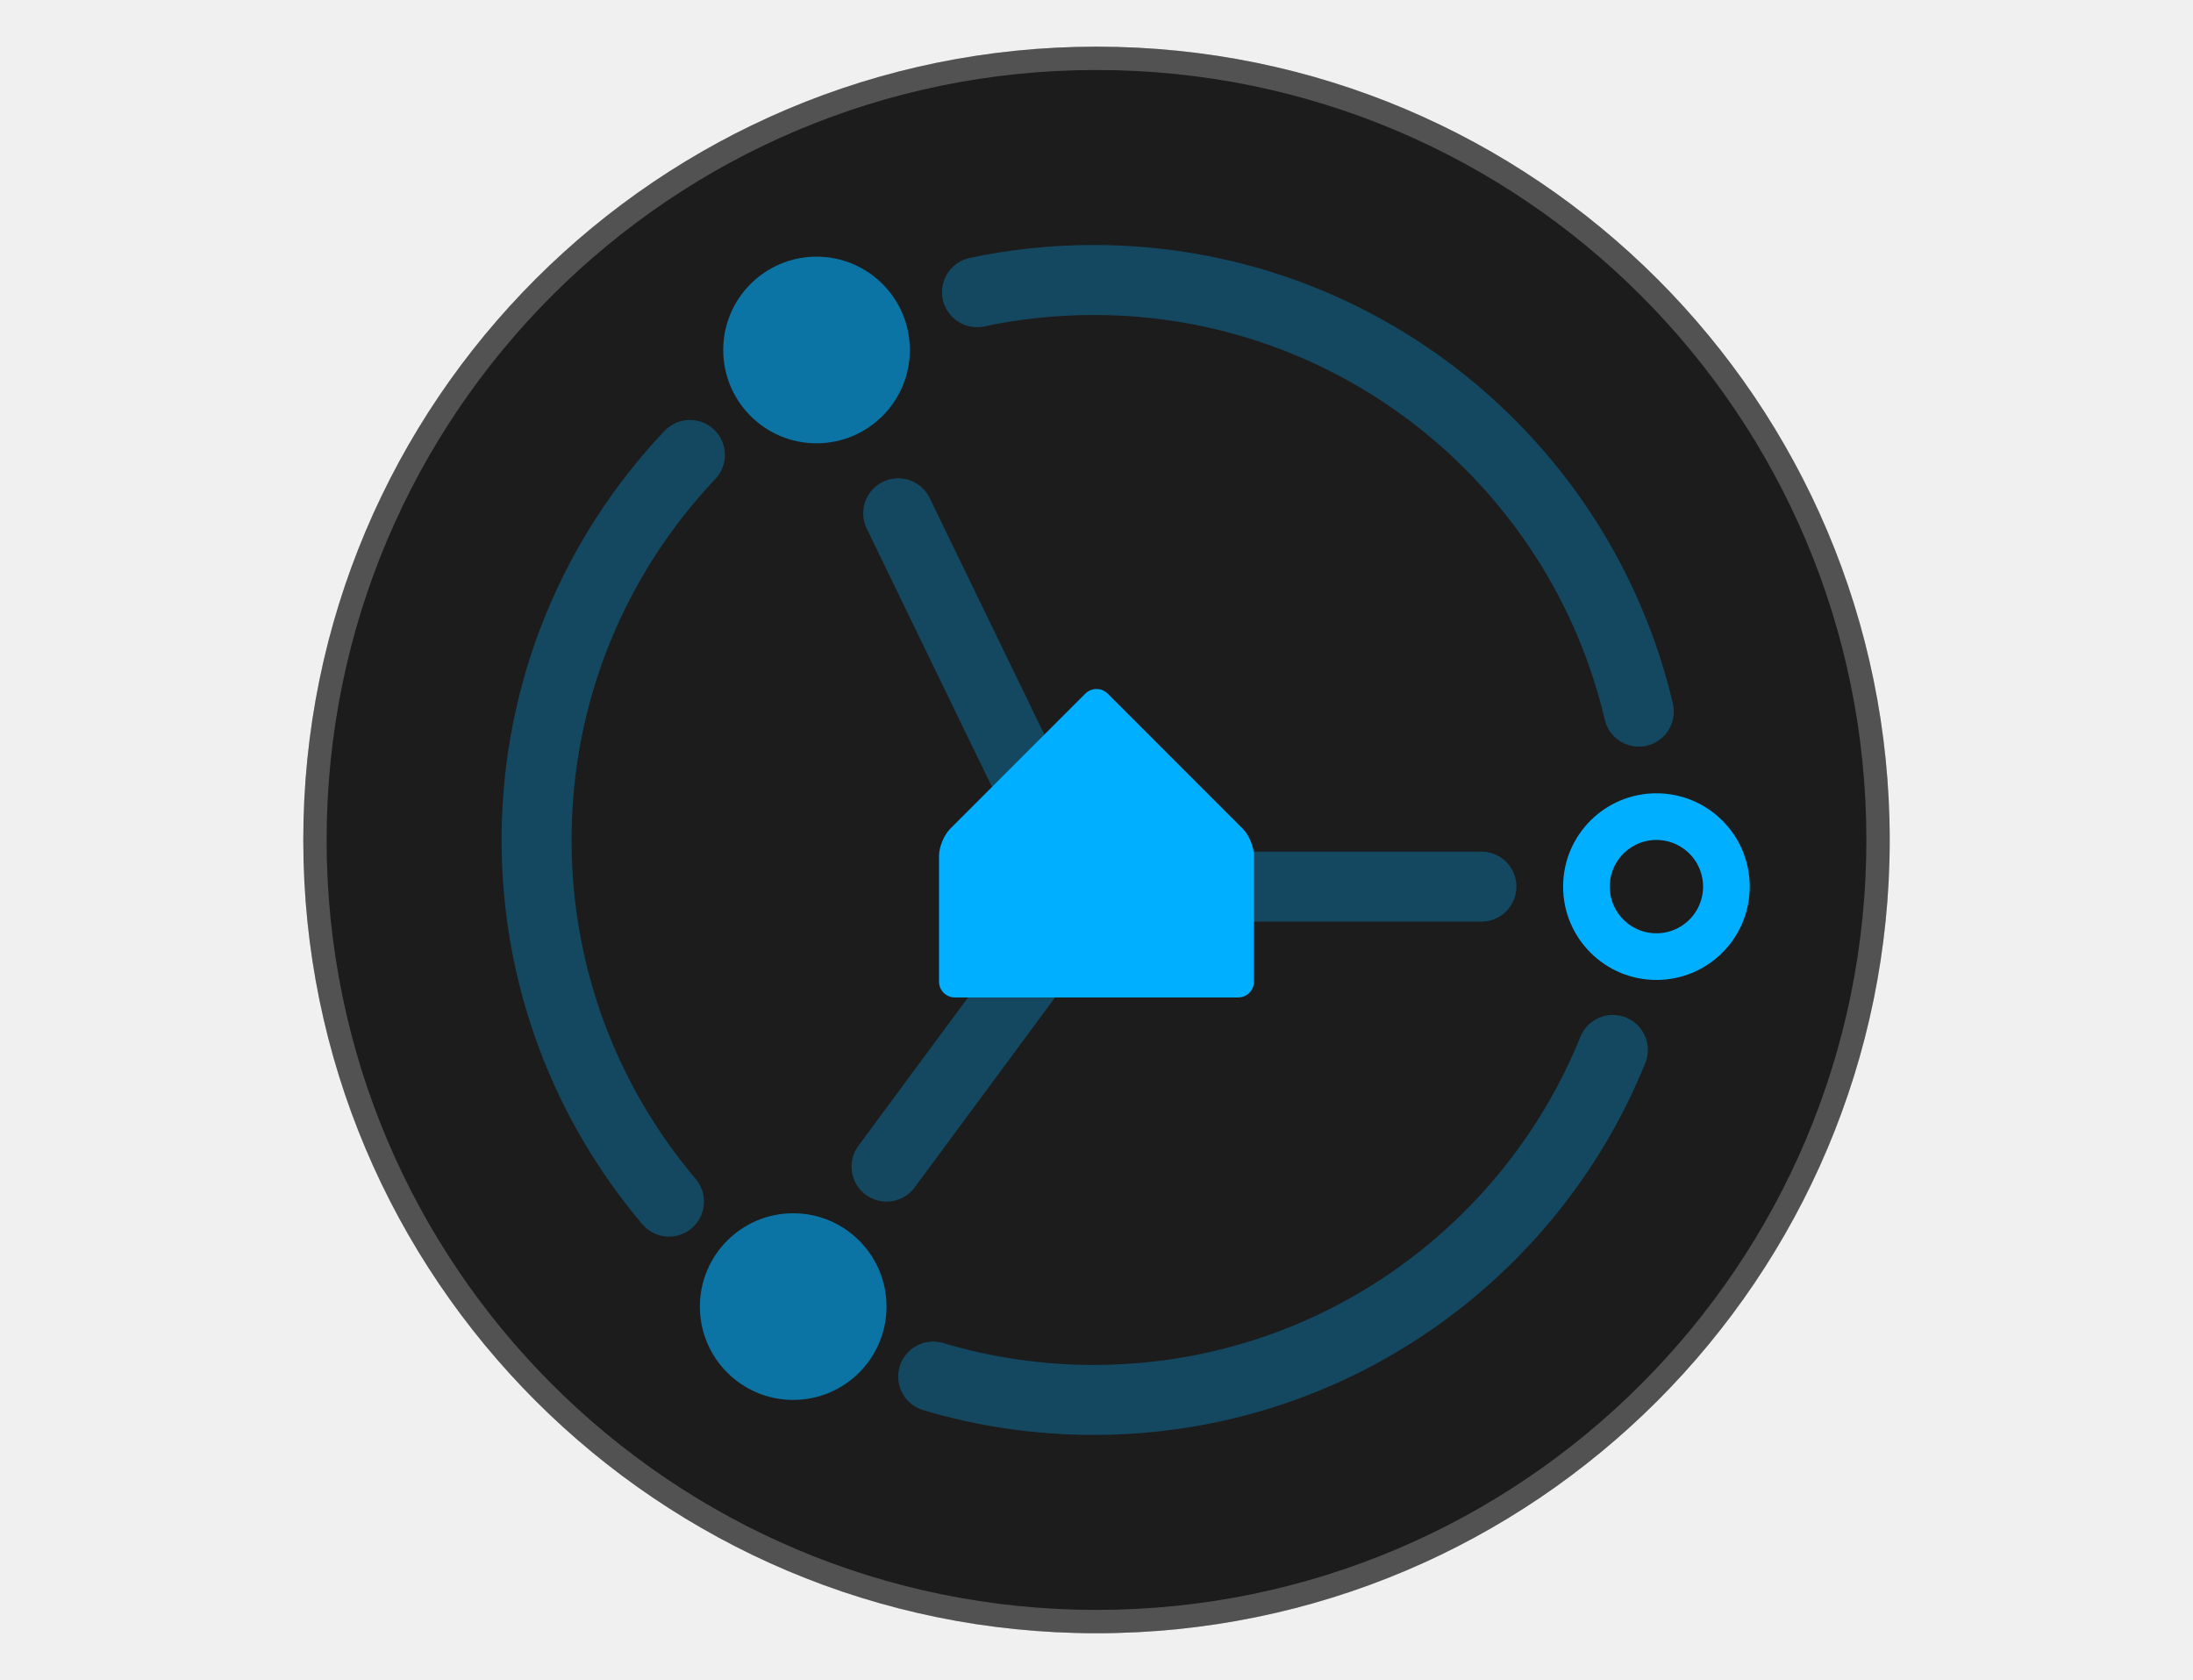
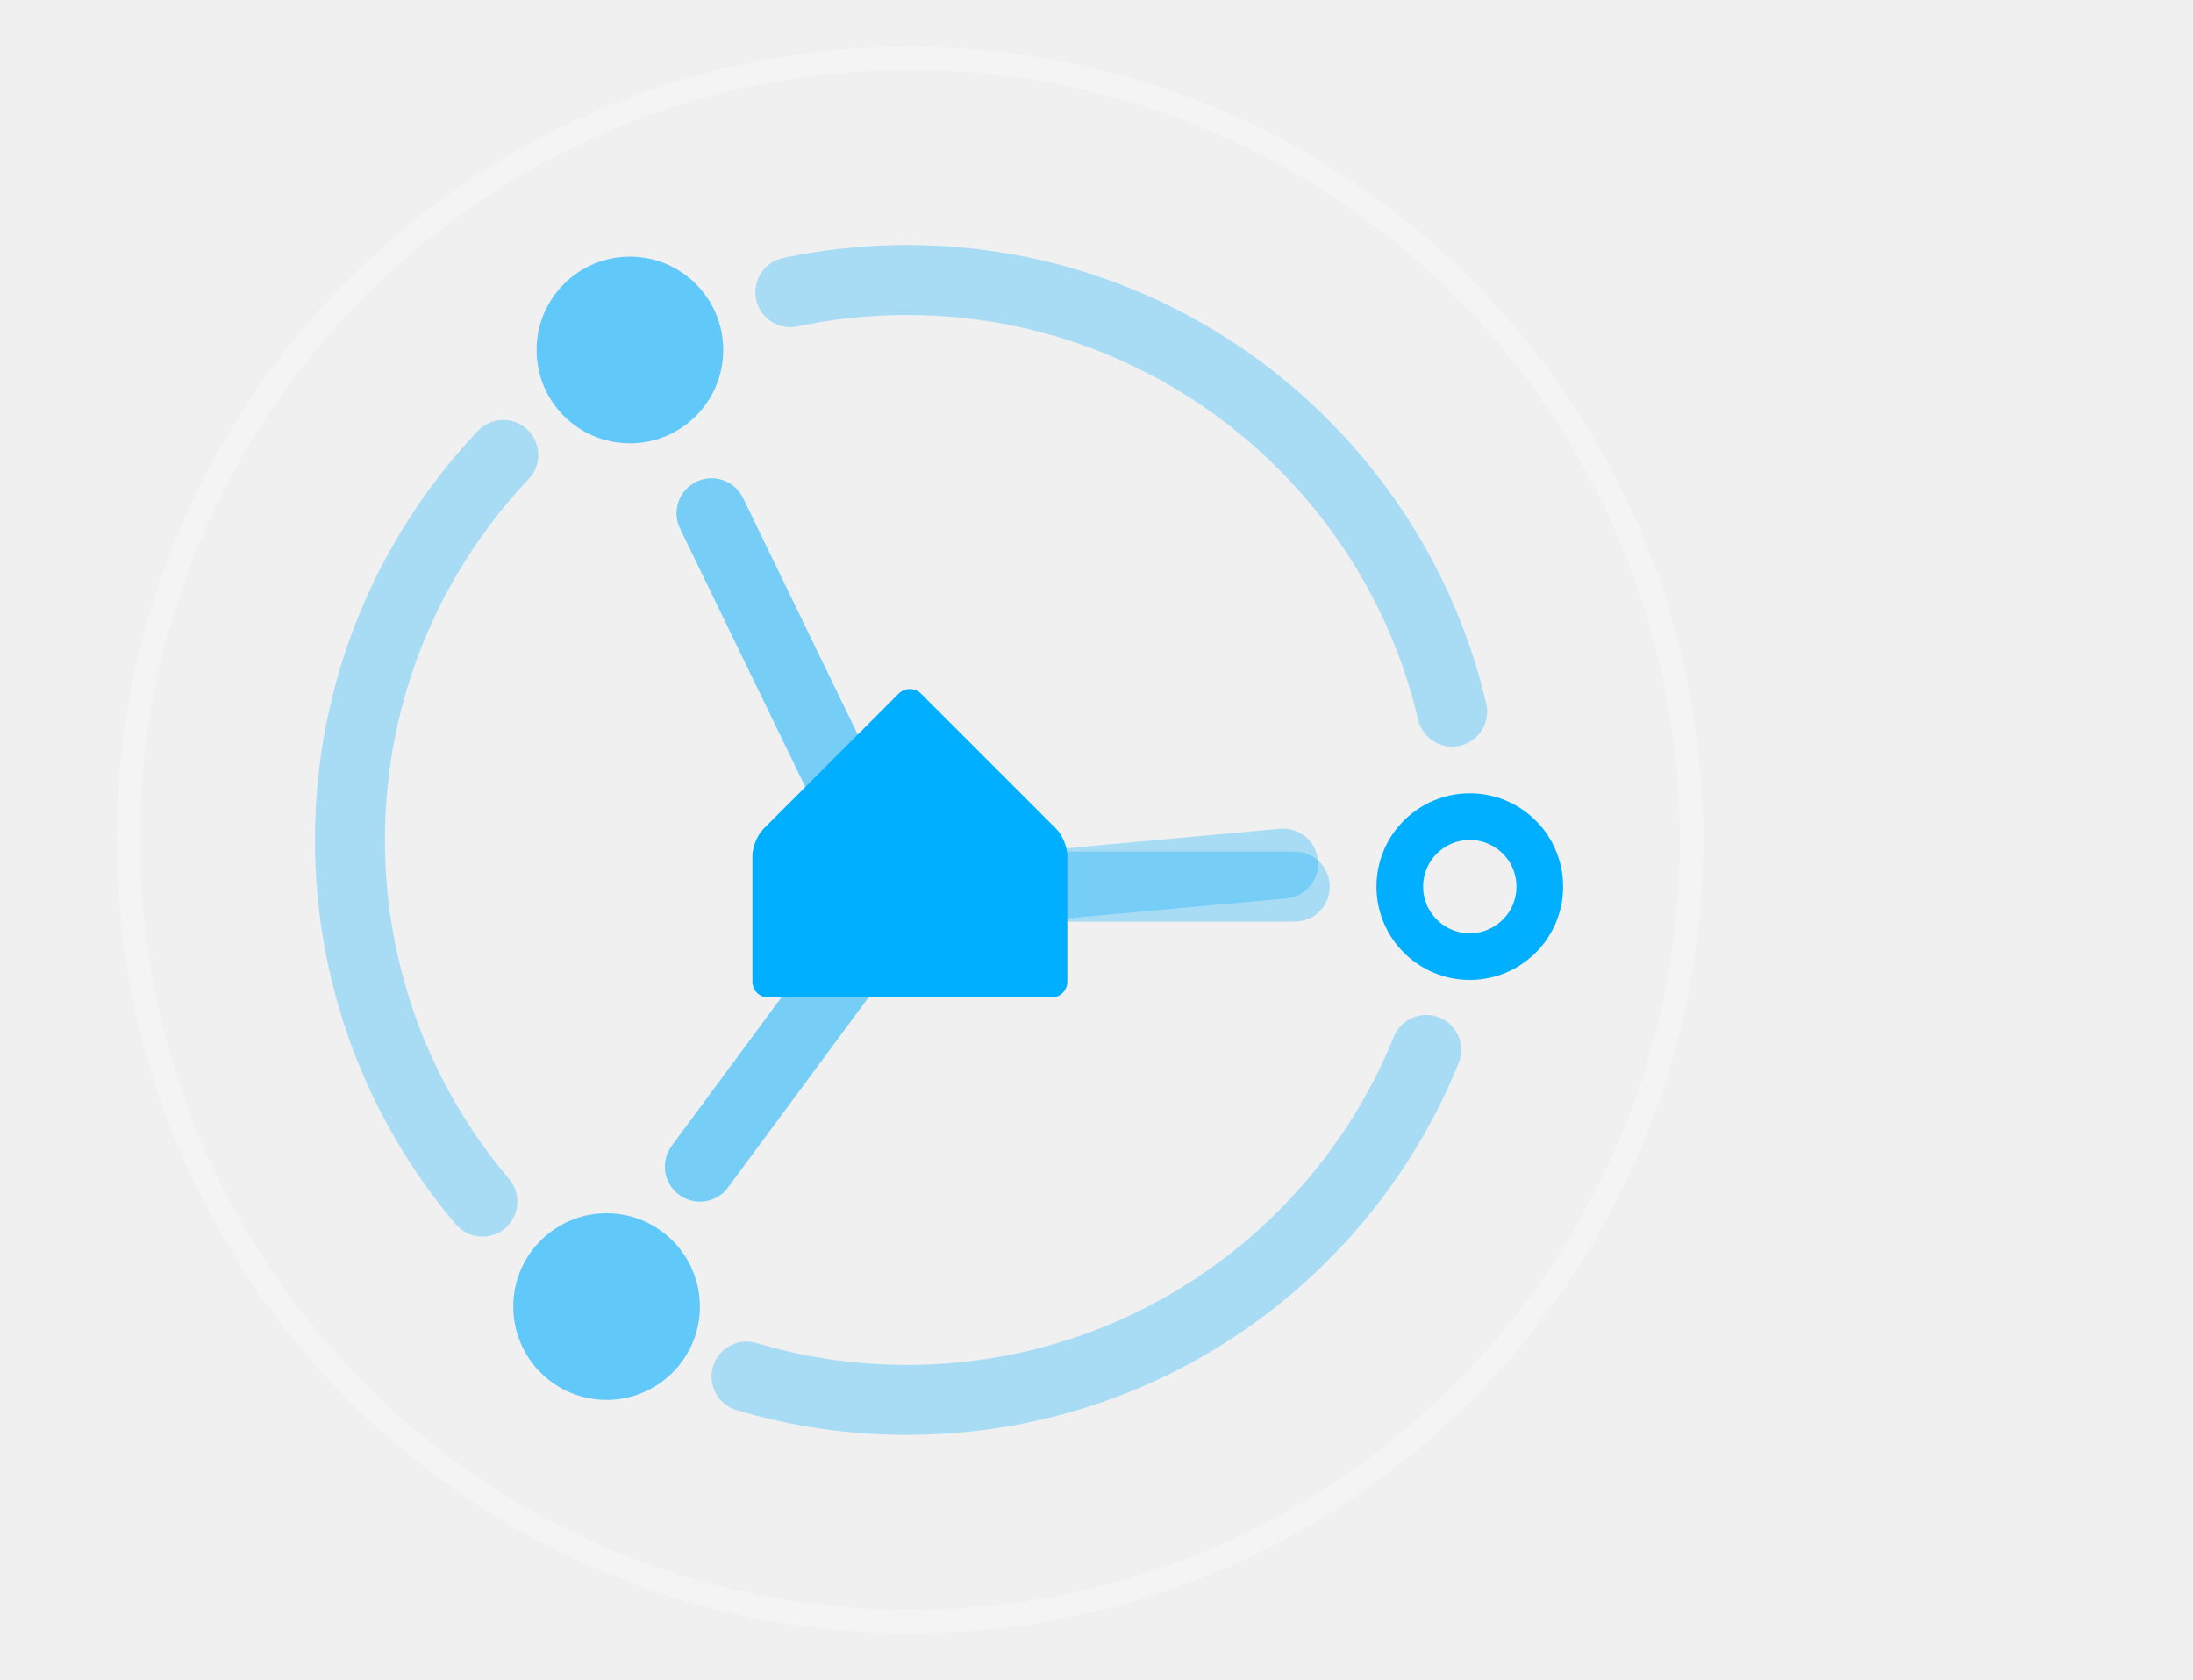
<svg xmlns="http://www.w3.org/2000/svg" width="94" height="72" viewBox="0 0 94 72" fill="none">
-   <path d="M63.136 38.508C63.961 38.433 64.569 37.704 64.494 36.879C64.419 36.054 63.689 35.446 62.864 35.521L63.136 38.508ZM46.636 40.008L63.136 38.508L62.864 35.521L46.364 37.021L46.636 40.008Z" fill="#00AFFF" fill-opacity="0.3" />
-   <path d="M38.5 22L45.972 37.411C46.297 38.081 46.223 38.875 45.781 39.473L38 50" stroke="#00AFFF" stroke-opacity="0.3" stroke-width="3" stroke-linecap="round" stroke-linejoin="bevel" />
-   <circle cx="47" cy="36" r="34" fill="#1C1C1C" />
-   <circle cx="47" cy="36" r="33.5" stroke="white" stroke-opacity="0.24" />
-   <path d="M41.878 12.522C43.49 12.18 45.163 12 46.878 12C58.24 12 67.758 19.896 70.245 30.5M40 59C42.179 59.651 44.487 60 46.878 60C56.95 60 65.573 53.795 69.133 45" stroke="#00AFFF" stroke-opacity="0.3" stroke-width="3" stroke-linecap="round" stroke-linejoin="bevel" />
-   <path d="M38.5 22L45.972 37.411C46.297 38.081 46.223 38.875 45.781 39.473L38 50" stroke="#00AFFF" stroke-opacity="0.3" stroke-width="3" stroke-linecap="round" stroke-linejoin="bevel" />
-   <mask id="mask0_1180_4965" style="mask-type:alpha" maskUnits="userSpaceOnUse" x="38" y="27" width="18" height="18">
-     <path d="M53.75 42.075C53.75 42.446 53.446 42.75 53.075 42.75H40.925C40.554 42.75 40.25 42.446 40.25 42.075V36.675C40.25 36.304 40.465 35.785 40.728 35.522L46.522 29.727C46.785 29.465 47.214 29.465 47.477 29.727L53.272 35.523C53.535 35.786 53.75 36.304 53.75 36.675V42.075Z" fill="black" />
+   <path d="M55.136 38.508C55.961 38.433 56.569 37.704 56.494 36.879C56.419 36.054 55.689 35.446 54.864 35.521L55.136 38.508ZM38.5 38.515L38.636 40.008L55.136 38.508L55 37.015L54.864 35.521L38.364 37.021L38.5 38.515Z" fill="#00AFFF" fill-opacity="0.3" />
+   <path d="M30.5 22L37.972 37.411C38.297 38.081 38.223 38.875 37.781 39.473L30 50" stroke="#00AFFF" stroke-opacity="0.3" stroke-width="3" stroke-linecap="round" stroke-linejoin="bevel" />
+   <circle cx="39" cy="36" r="33.5" stroke="white" stroke-opacity="0.24" />
+   <path d="M33.878 12.522C35.49 12.18 37.163 12 38.878 12C50.24 12 59.758 19.896 62.245 30.5M32 59C34.179 59.651 36.487 60 38.878 60C48.95 60 57.573 53.795 61.133 45" stroke="#00AFFF" stroke-opacity="0.3" stroke-width="3" stroke-linecap="round" stroke-linejoin="bevel" />
+   <path d="M30.5 22L37.972 37.411C38.297 38.081 38.223 38.875 37.781 39.473L30 50" stroke="#00AFFF" stroke-opacity="0.3" stroke-width="3" stroke-linecap="round" stroke-linejoin="bevel" />
+   <mask id="mask0_2_810" style="mask-type:alpha" maskUnits="userSpaceOnUse" x="30" y="27" width="18" height="18">
+     <path d="M45.75 42.075C45.75 42.446 45.446 42.75 45.075 42.75H32.925C32.554 42.75 32.25 42.446 32.25 42.075V36.675C32.25 36.304 32.465 35.785 32.728 35.522L38.522 29.727C38.785 29.465 39.214 29.465 39.477 29.727L45.272 35.523C45.535 35.786 45.75 36.304 45.75 36.675V42.075Z" fill="black" />
  </mask>
-   <g mask="url(#mask0_1180_4965)">
-     <rect x="38" y="27" width="18" height="18" fill="#00AFFF" />
+   <g mask="url(#mask0_2_810)">
+     <rect x="30" y="27" width="18" height="18" fill="#00AFFF" />
  </g>
-   <path d="M63.5 39.5C64.328 39.5 65 38.828 65 38C65 37.172 64.328 36.5 63.5 36.5L63.5 39.5ZM49.5 39.5L63.5 39.5L63.5 36.5L49.5 36.5L49.5 39.5Z" fill="#00AFFF" fill-opacity="0.3" />
-   <rect x="31" y="11" width="8" height="8" rx="4" fill="#00AFFF" fill-opacity="0.6" />
-   <rect x="30" y="52" width="8" height="8" rx="4" fill="#00AFFF" fill-opacity="0.6" />
-   <path d="M29.572 19.5C25.498 23.801 23 29.609 23 36C23 41.908 25.135 47.318 28.676 51.5" stroke="#00AFFF" stroke-opacity="0.3" stroke-width="3" stroke-linecap="round" stroke-linejoin="bevel" />
-   <path d="M68 38C68 36.343 69.343 35 71 35C72.657 35 74 36.343 74 38C74 39.657 72.657 41 71 41C69.343 41 68 39.657 68 38Z" stroke="#00AFFF" stroke-width="2" />
+   <path d="M55.5 39.5C56.328 39.5 57 38.828 57 38C57 37.172 56.328 36.5 55.5 36.5L55.5 39.5ZM41.5 38L41.5 39.5L55.5 39.5L55.5 38L55.5 36.5L41.5 36.5L41.5 38Z" fill="#00AFFF" fill-opacity="0.3" />
+   <rect x="23" y="11" width="8" height="8" rx="4" fill="#00AFFF" fill-opacity="0.6" />
+   <rect x="22" y="52" width="8" height="8" rx="4" fill="#00AFFF" fill-opacity="0.6" />
+   <path d="M21.572 19.5C17.498 23.801 15 29.609 15 36C15 41.908 17.135 47.318 20.676 51.5" stroke="#00AFFF" stroke-opacity="0.3" stroke-width="3" stroke-linecap="round" stroke-linejoin="bevel" />
+   <path d="M63 35C64.657 35 66 36.343 66 38C66 39.657 64.657 41 63 41C61.343 41 60 39.657 60 38C60 36.343 61.343 35 63 35Z" stroke="#00AFFF" stroke-width="2" />
</svg>
